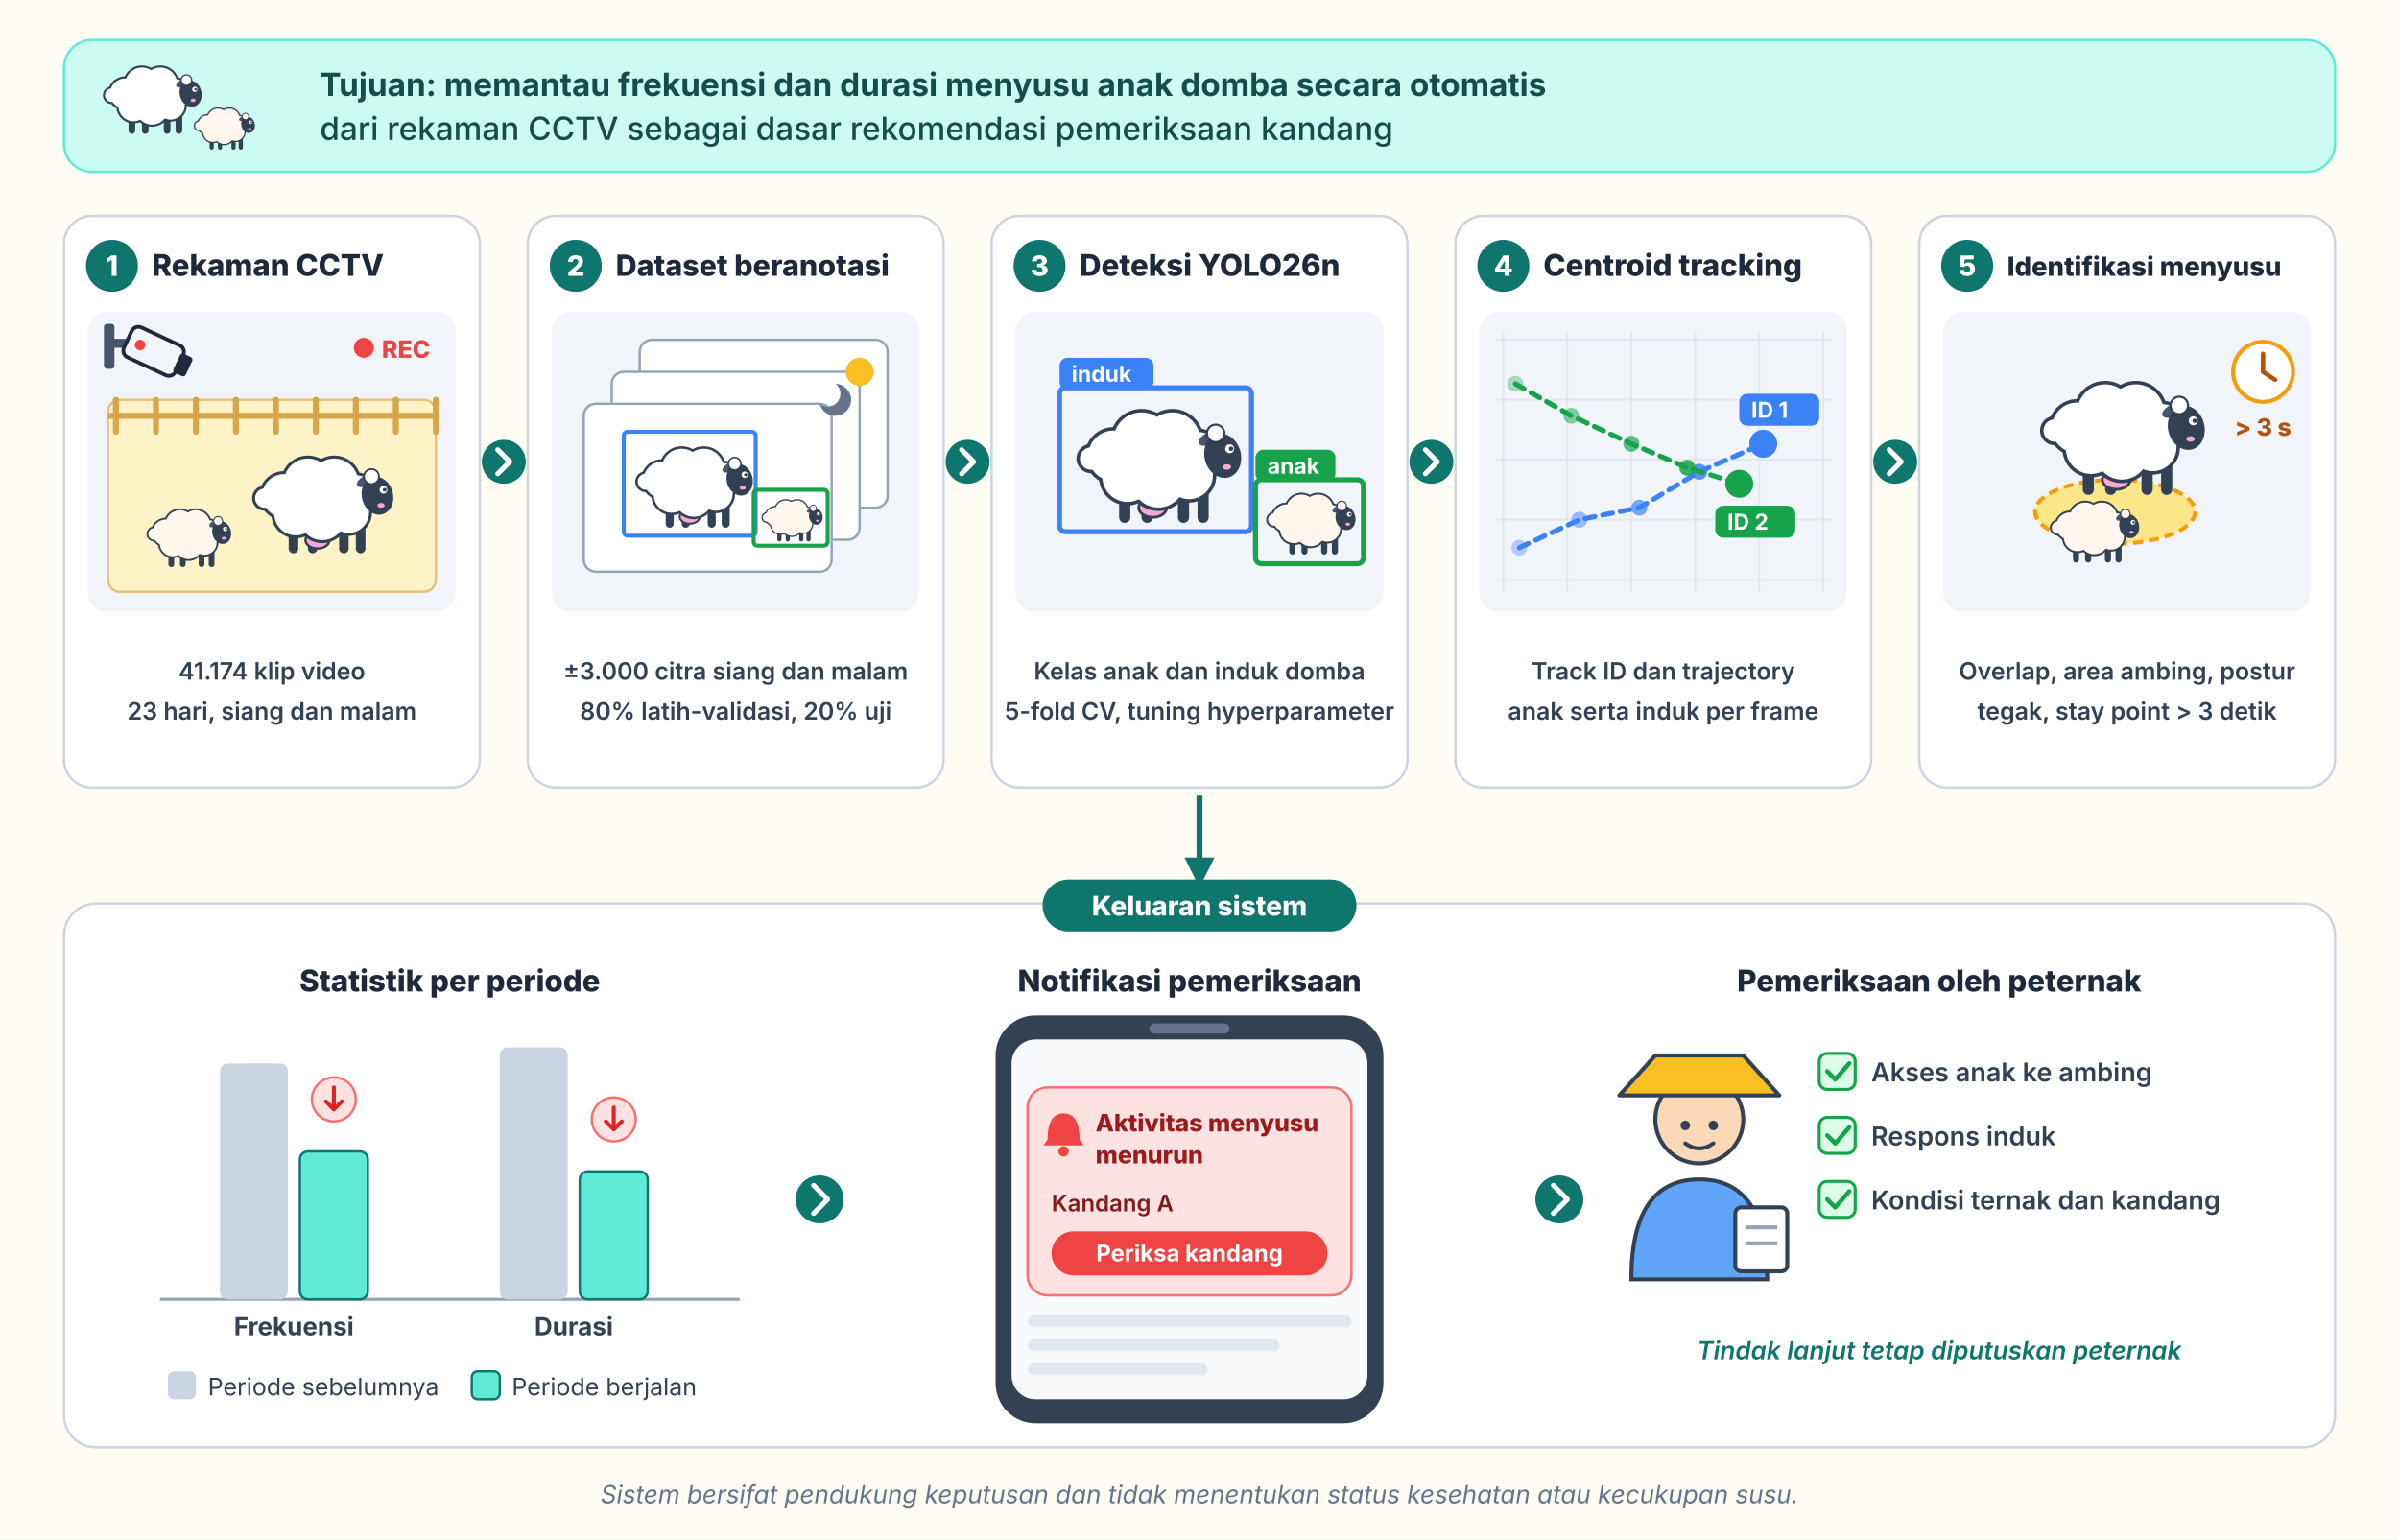
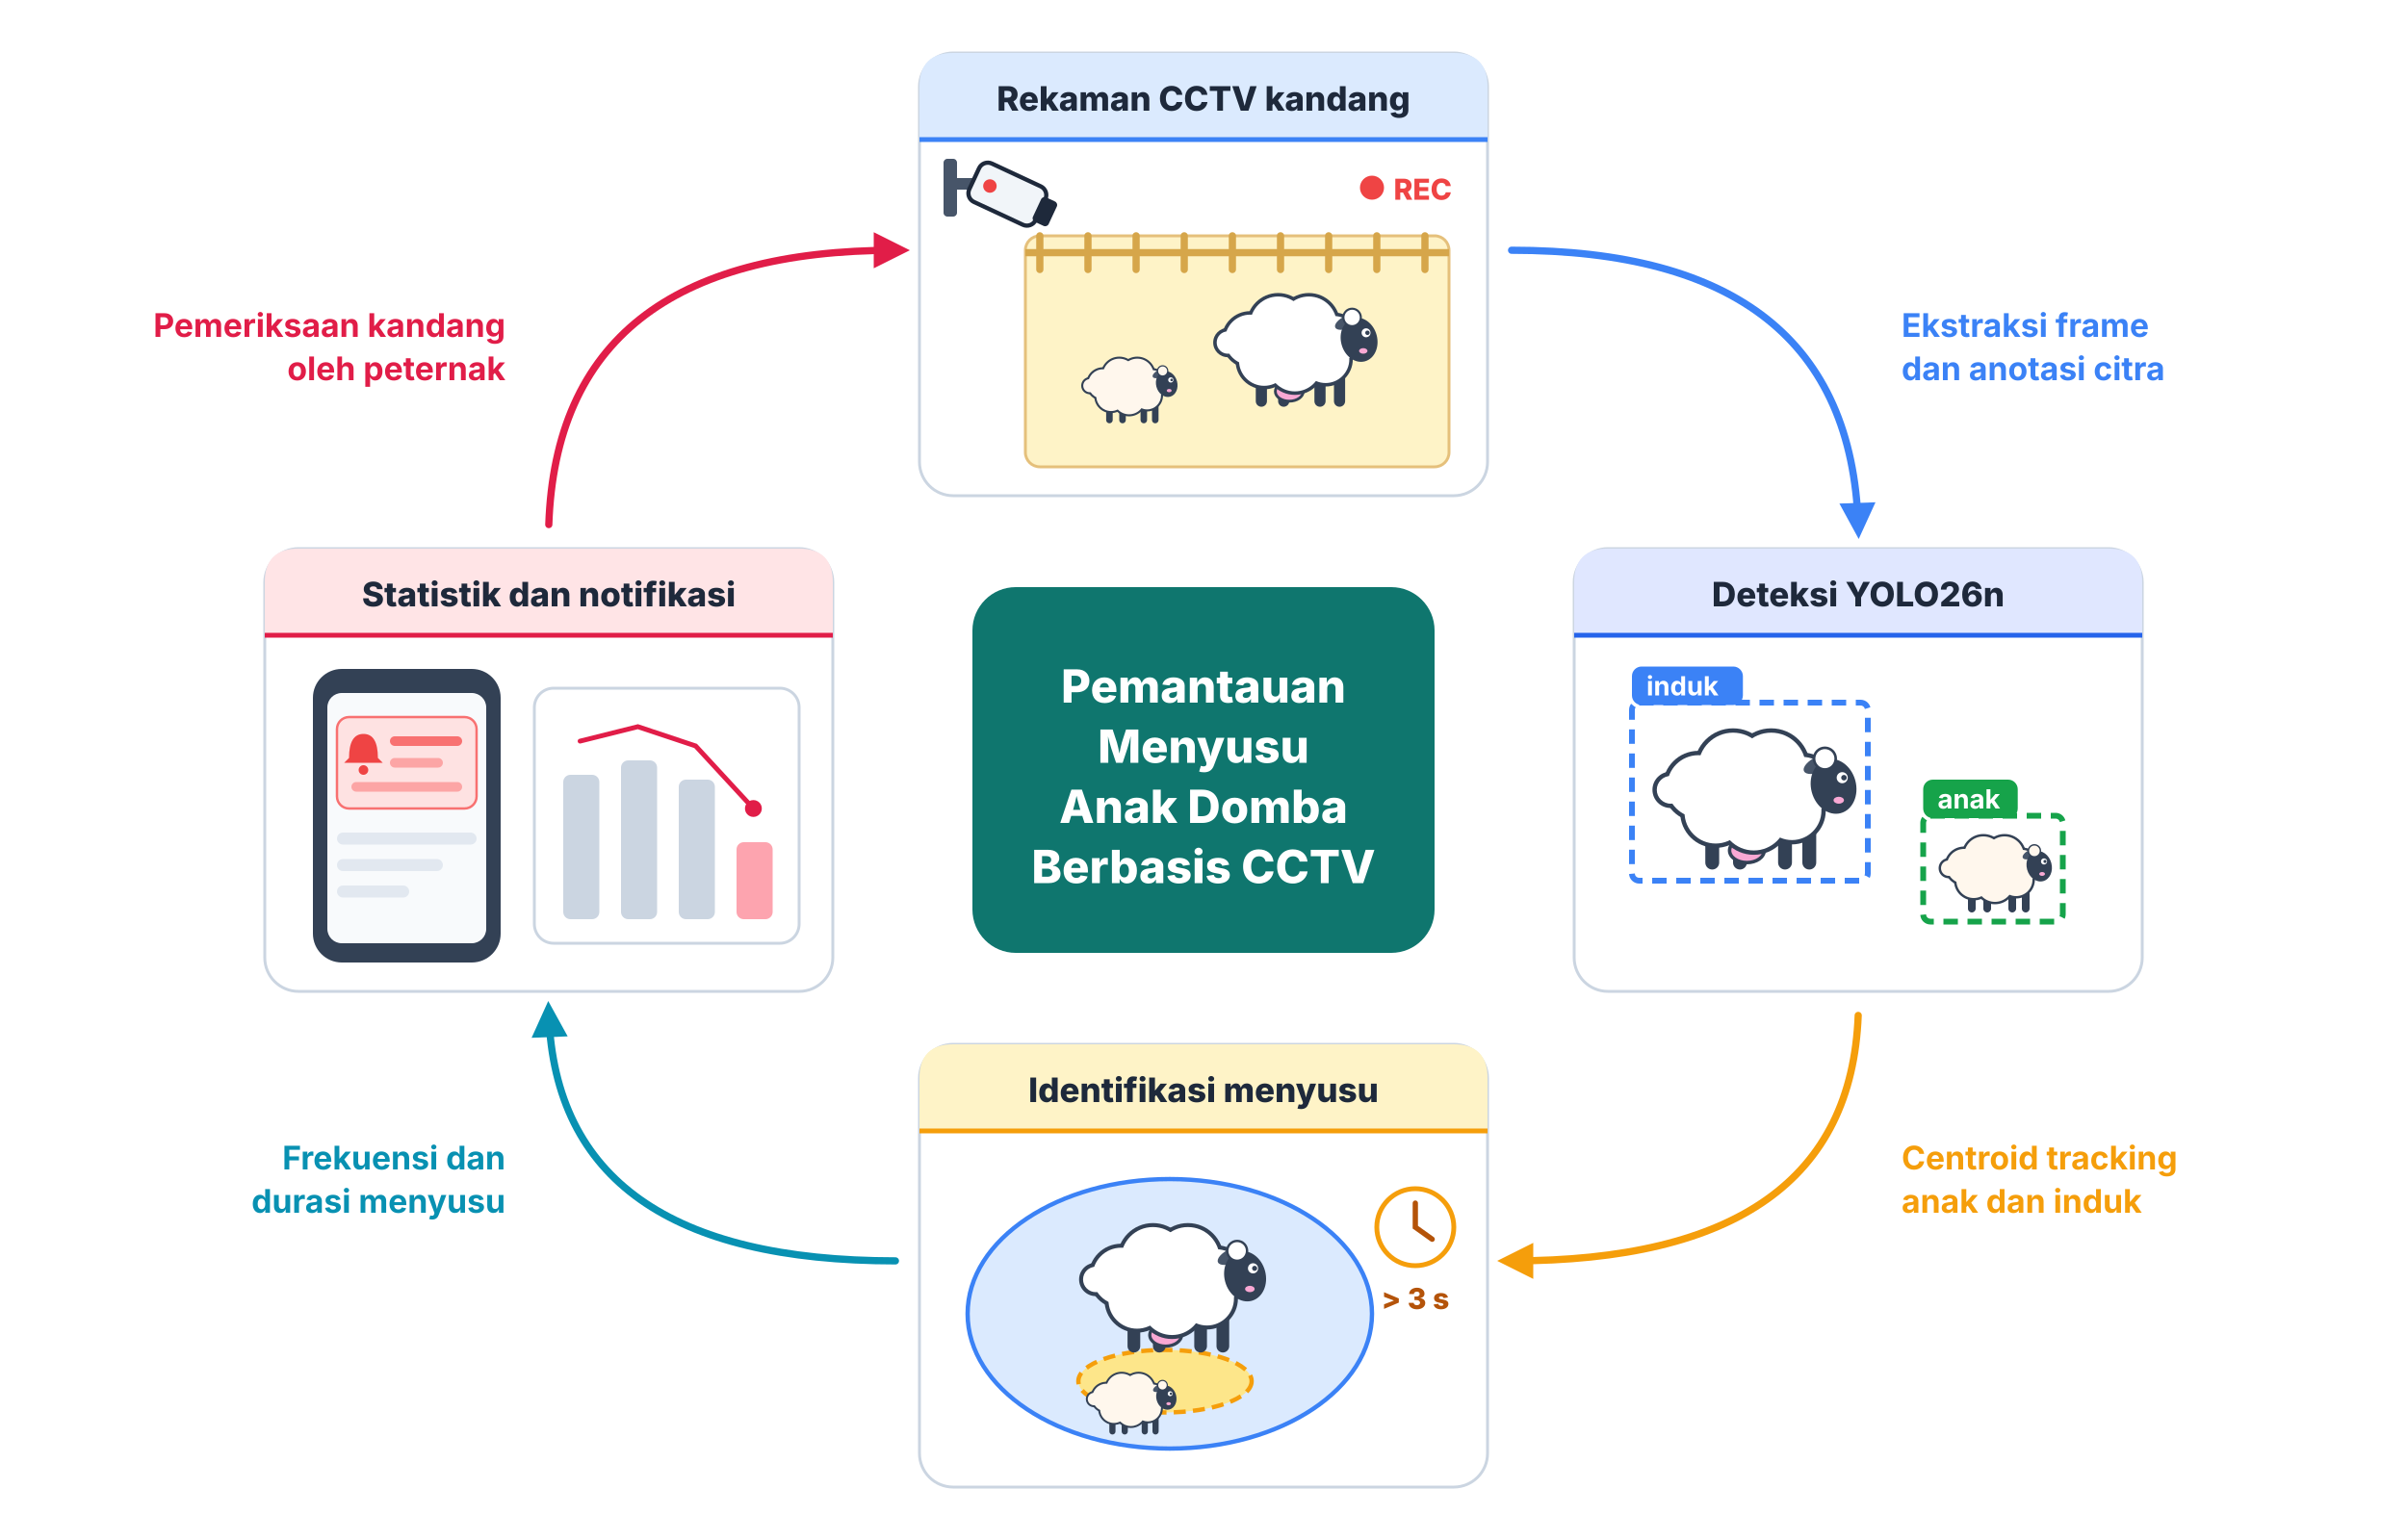
- <svg xmlns="http://www.w3.org/2000/svg" width="1200" height="770" viewBox="0 0 1200 770" font-family="Inter, sans-serif">
+ <svg xmlns="http://www.w3.org/2000/svg" width="1000" height="640" viewBox="0 0 1000 640" font-family="Inter, sans-serif">
  <defs>
-     <marker id="ar" viewBox="0 0 10 10" refX="6" refY="5" markerWidth="5" markerHeight="5" orient="auto">
-       <path d="M0,0 L10,5 L0,10 z" fill="#0f766e" />
+     <marker id="m3b82f6" viewBox="0 0 10 10" refX="6" refY="5" markerWidth="5" markerHeight="5" orient="auto">
+       <path d="M0,0 L10,5 L0,10 z" fill="#3b82f6" />
+     </marker>
+     <marker id="mf59e0b" viewBox="0 0 10 10" refX="6" refY="5" markerWidth="5" markerHeight="5" orient="auto">
+       <path d="M0,0 L10,5 L0,10 z" fill="#f59e0b" />
+     </marker>
+     <marker id="m0891b2" viewBox="0 0 10 10" refX="6" refY="5" markerWidth="5" markerHeight="5" orient="auto">
+       <path d="M0,0 L10,5 L0,10 z" fill="#0891b2" />
+     </marker>
+     <marker id="me11d48" viewBox="0 0 10 10" refX="6" refY="5" markerWidth="5" markerHeight="5" orient="auto">
+       <path d="M0,0 L10,5 L0,10 z" fill="#e11d48" />
    </marker>
  </defs>
-   <rect width="1200" height="770" fill="#fffcf3" />
-   <rect x="32" y="20" width="1136" height="66" rx="14" fill="#ccfbf1" stroke="#5eead4" stroke-width="1.2" />
-   <g transform="translate(50,30) scale(0.42)">
-     <rect x="34" y="62" width="8" height="26" rx="4" fill="#334155" />
-     <rect x="50" y="62" width="8" height="26" rx="4" fill="#334155" />
-     <rect x="76" y="62" width="8" height="26" rx="4" fill="#334155" />
-     <rect x="90" y="62" width="8" height="26" rx="4" fill="#334155" />
+   <rect width="1000" height="640" fill="#ffffff" />
+   <rect x="382" y="22" width="236" height="184" rx="14" fill="#ffffff" stroke="#cbd5e1" stroke-width="1.2" />
+   <path d="M382,58 L382,36 Q382,22 396,22 L604,22 Q618,22 618,36 L618,58 Z" fill="#dbeafe" />
+   <line x1="382" y1="58" x2="618" y2="58" stroke="#3b82f6" stroke-width="2" />
+   <text x="500.0" y="46" text-anchor="middle" font-size="14" font-weight="800" fill="#1e293b">Rekaman CCTV kandang</text>
+   <rect x="654" y="228" width="236" height="184" rx="14" fill="#ffffff" stroke="#cbd5e1" stroke-width="1.2" />
+   <path d="M654,264 L654,242 Q654,228 668,228 L876,228 Q890,228 890,242 L890,264 Z" fill="#e0e7ff" />
+   <line x1="654" y1="264" x2="890" y2="264" stroke="#2563eb" stroke-width="2" />
+   <text x="772.0" y="252" text-anchor="middle" font-size="14" font-weight="800" fill="#1e293b">Deteksi YOLO26n</text>
+   <rect x="382" y="434" width="236" height="184" rx="14" fill="#ffffff" stroke="#cbd5e1" stroke-width="1.2" />
+   <path d="M382,470 L382,448 Q382,434 396,434 L604,434 Q618,434 618,448 L618,470 Z" fill="#fef3c7" />
+   <line x1="382" y1="470" x2="618" y2="470" stroke="#f59e0b" stroke-width="2" />
+   <text x="500.0" y="458" text-anchor="middle" font-size="14" font-weight="800" fill="#1e293b">Identifikasi menyusu</text>
+   <rect x="110" y="228" width="236" height="184" rx="14" fill="#ffffff" stroke="#cbd5e1" stroke-width="1.2" />
+   <path d="M110,264 L110,242 Q110,228 124,228 L332,228 Q346,228 346,242 L346,264 Z" fill="#ffe4e6" />
+   <line x1="110" y1="264" x2="346" y2="264" stroke="#e11d48" stroke-width="2" />
+   <text x="228.0" y="252" text-anchor="middle" font-size="14" font-weight="800" fill="#1e293b">Statistik dan notifikasi</text>
+   <rect x="404" y="244" width="192" height="152" rx="18" fill="#0f766e" />
+   <text x="500" y="292" text-anchor="middle" font-size="19" font-weight="800" fill="#ffffff">Pemantauan</text>
+   <text x="500" y="317" text-anchor="middle" font-size="19" font-weight="800" fill="#ffffff">Menyusu</text>
+   <text x="500" y="342" text-anchor="middle" font-size="19" font-weight="800" fill="#ffffff">Anak Domba</text>
+   <text x="500" y="367" text-anchor="middle" font-size="19" font-weight="800" fill="#ffffff">Berbasis CCTV</text>
+   <rect x="426" y="98" width="176" height="96" rx="6" fill="#fef3c7" stroke="#e5c07b" stroke-width="1.2" />
+   <line x1="432" y1="98" x2="432" y2="112" stroke="#d6a64a" stroke-width="3" stroke-linecap="round" />
+   <line x1="452" y1="98" x2="452" y2="112" stroke="#d6a64a" stroke-width="3" stroke-linecap="round" />
+   <line x1="472" y1="98" x2="472" y2="112" stroke="#d6a64a" stroke-width="3" stroke-linecap="round" />
+   <line x1="492" y1="98" x2="492" y2="112" stroke="#d6a64a" stroke-width="3" stroke-linecap="round" />
+   <line x1="512" y1="98" x2="512" y2="112" stroke="#d6a64a" stroke-width="3" stroke-linecap="round" />
+   <line x1="532" y1="98" x2="532" y2="112" stroke="#d6a64a" stroke-width="3" stroke-linecap="round" />
+   <line x1="552" y1="98" x2="552" y2="112" stroke="#d6a64a" stroke-width="3" stroke-linecap="round" />
+   <line x1="572" y1="98" x2="572" y2="112" stroke="#d6a64a" stroke-width="3" stroke-linecap="round" />
+   <line x1="592" y1="98" x2="592" y2="112" stroke="#d6a64a" stroke-width="3" stroke-linecap="round" />
+   <line x1="426" y1="105" x2="602" y2="105" stroke="#d6a64a" stroke-width="3" />
+   <g transform="translate(392,66) scale(0.8)">
+     <rect x="0" y="0" width="7" height="30" rx="2" fill="#475569" />
+     <rect x="5" y="10" width="14" height="6" fill="#475569" />
+     <g transform="rotate(25 30 18)">
+       <rect x="14" y="6" width="38" height="22" rx="5" fill="#f1f5f9" stroke="#1e293b" stroke-width="2.2" />
+       <rect x="50" y="10" width="9" height="14" rx="2" fill="#1e293b" />
+       <circle cx="23" cy="17" r="3.5" fill="#ef4444" />
+     </g>
+   </g>
+   <circle cx="570" cy="78" r="5" fill="#ef4444" />
+   <text x="579" y="83" font-size="12" font-weight="800" fill="#ef4444">REC</text>
+   <g transform="translate(502,118) scale(0.58)">
+     <rect x="34" y="62" width="8" height="26" rx="4" fill="#334155" />
+     <rect x="50" y="62" width="8" height="26" rx="4" fill="#334155" />
+     <rect x="76" y="62" width="8" height="26" rx="4" fill="#334155" />
+     <rect x="90" y="62" width="8" height="26" rx="4" fill="#334155" />
+     <ellipse cx="58" cy="77" rx="10" ry="7" fill="#f9a8d4" stroke="#334155" stroke-width="2" />
    <circle cx="30" cy="40" r="20.5" fill="#334155" />
    <circle cx="50" cy="29" r="22.5" fill="#334155" />
    <circle cx="72" cy="29" r="22.5" fill="#334155" />
    <circle cx="90" cy="40" r="19.5" fill="#334155" />
    <circle cx="40" cy="55" r="20.5" fill="#334155" />
    <circle cx="62" cy="58" r="21.5" fill="#334155" />
    <circle cx="84" cy="54" r="19.5" fill="#334155" />
    <circle cx="14" cy="42" r="10.5" fill="#334155" />
    <circle cx="30" cy="40" r="18" fill="#ffffff" />
    <circle cx="50" cy="29" r="20" fill="#ffffff" />
    <circle cx="72" cy="29" r="20" fill="#ffffff" />
    <circle cx="90" cy="40" r="17" fill="#ffffff" />
    <circle cx="40" cy="55" r="18" fill="#ffffff" />
    <circle cx="62" cy="58" r="19" fill="#ffffff" />
    <circle cx="84" cy="54" r="17" fill="#ffffff" />
    <circle cx="14" cy="42" r="8" fill="#ffffff" />
    <ellipse cx="100" cy="27" rx="10" ry="4.5" fill="#475569" transform="rotate(-25 100 27)" />
    <ellipse cx="108" cy="40" rx="13" ry="16" fill="#334155" transform="rotate(-15 108 40)" />
    <circle cx="103" cy="24" r="7" fill="#334155" />
    <circle cx="103" cy="24" r="5.5" fill="#ffffff" />
    <circle cx="113" cy="35" r="3.2" fill="#fff" />
    <circle cx="114" cy="35" r="1.6" fill="#334155" />
    <ellipse cx="111" cy="48" rx="3" ry="2" fill="#f9a8d4" />
  </g>
-   <g transform="translate(96,52) scale(0.26)">
+   <g transform="translate(448,146) scale(0.34)">
    <rect x="34" y="62" width="8" height="26" rx="4" fill="#334155" />
    <rect x="50" y="62" width="8" height="26" rx="4" fill="#334155" />
    <rect x="76" y="62" width="8" height="26" rx="4" fill="#334155" />
    <rect x="90" y="62" width="8" height="26" rx="4" fill="#334155" />
    <circle cx="30" cy="40" r="20.5" fill="#334155" />
    <circle cx="50" cy="29" r="22.5" fill="#334155" />
    <circle cx="72" cy="29" r="22.5" fill="#334155" />
    <circle cx="90" cy="40" r="19.5" fill="#334155" />
    <circle cx="40" cy="55" r="20.5" fill="#334155" />
    <circle cx="62" cy="58" r="21.5" fill="#334155" />
    <circle cx="84" cy="54" r="19.5" fill="#334155" />
    <circle cx="14" cy="42" r="10.5" fill="#334155" />
    <circle cx="30" cy="40" r="18" fill="#fff7ed" />
    <circle cx="50" cy="29" r="20" fill="#fff7ed" />
    <circle cx="72" cy="29" r="20" fill="#fff7ed" />
    <circle cx="90" cy="40" r="17" fill="#fff7ed" />
    <circle cx="40" cy="55" r="18" fill="#fff7ed" />
    <circle cx="62" cy="58" r="19" fill="#fff7ed" />
    <circle cx="84" cy="54" r="17" fill="#fff7ed" />
    <circle cx="14" cy="42" r="8" fill="#fff7ed" />
    <ellipse cx="100" cy="27" rx="10" ry="4.5" fill="#475569" transform="rotate(-25 100 27)" />
    <ellipse cx="108" cy="40" rx="13" ry="16" fill="#334155" transform="rotate(-15 108 40)" />
    <circle cx="103" cy="24" r="7" fill="#334155" />
    <circle cx="103" cy="24" r="5.5" fill="#fff7ed" />
    <circle cx="113" cy="35" r="3.2" fill="#fff" />
    <circle cx="114" cy="35" r="1.6" fill="#334155" />
    <ellipse cx="111" cy="48" rx="3" ry="2" fill="#f9a8d4" />
  </g>
-   <text x="160" y="48" font-size="16" font-weight="700" fill="#134e4a">Tujuan: memantau frekuensi dan durasi menyusu anak domba secara otomatis</text>
-   <text x="160" y="70" font-size="16" font-weight="500" fill="#134e4a">dari rekaman CCTV sebagai dasar rekomendasi pemeriksaan kandang</text>
-   <rect x="32" y="108" width="208" height="286" rx="14" fill="#ffffff" stroke="#cbd5e1" stroke-width="1.2" />
-   <circle cx="56" cy="133" r="13" fill="#0f766e" />
-   <text x="56" y="138" text-anchor="middle" font-size="14" font-weight="800" fill="#fff">1</text>
-   <text x="76" y="138" font-size="15.0" font-weight="800" fill="#1e293b">Rekaman CCTV</text>
-   <rect x="44" y="156" width="184" height="150" rx="10" fill="#f1f5f9" />
-   <text x="136.0" y="340" text-anchor="middle" font-size="12" font-weight="600" fill="#334155">41.174 klip video</text>
-   <text x="136.0" y="360" text-anchor="middle" font-size="12" font-weight="600" fill="#334155">23 hari, siang dan malam</text>
-   <rect x="54" y="200" width="164" height="96" rx="6" fill="#fef3c7" stroke="#e5c07b" stroke-width="1.2" />
-   <line x1="58" y1="200" x2="58" y2="216" stroke="#d6a64a" stroke-width="3" stroke-linecap="round" />
-   <line x1="78" y1="200" x2="78" y2="216" stroke="#d6a64a" stroke-width="3" stroke-linecap="round" />
-   <line x1="98" y1="200" x2="98" y2="216" stroke="#d6a64a" stroke-width="3" stroke-linecap="round" />
-   <line x1="118" y1="200" x2="118" y2="216" stroke="#d6a64a" stroke-width="3" stroke-linecap="round" />
-   <line x1="138" y1="200" x2="138" y2="216" stroke="#d6a64a" stroke-width="3" stroke-linecap="round" />
-   <line x1="158" y1="200" x2="158" y2="216" stroke="#d6a64a" stroke-width="3" stroke-linecap="round" />
-   <line x1="178" y1="200" x2="178" y2="216" stroke="#d6a64a" stroke-width="3" stroke-linecap="round" />
-   <line x1="198" y1="200" x2="198" y2="216" stroke="#d6a64a" stroke-width="3" stroke-linecap="round" />
-   <line x1="218" y1="200" x2="218" y2="216" stroke="#d6a64a" stroke-width="3" stroke-linecap="round" />
-   <line x1="54" y1="208" x2="218" y2="208" stroke="#d6a64a" stroke-width="3" />
-   <g transform="translate(52,162) scale(0.75)">
-     <rect x="0" y="0" width="7" height="30" rx="2" fill="#475569" />
-     <rect x="5" y="10" width="14" height="6" fill="#475569" />
-     <g transform="rotate(25 30 18)">
-       <rect x="14" y="6" width="38" height="22" rx="5" fill="#f1f5f9" stroke="#1e293b" stroke-width="2.5" />
-       <rect x="50" y="10" width="9" height="14" rx="2" fill="#1e293b" />
-       <circle cx="23" cy="17" r="3.5" fill="#ef4444" />
-     </g>
-   </g>
-   <circle cx="182" cy="174" r="5" fill="#ef4444" />
-   <text x="191" y="179" font-size="12" font-weight="800" fill="#ef4444">REC</text>
-   <g transform="translate(124,224) scale(0.6)">
+   <g transform="translate(684,298) scale(0.72)">
    <rect x="34" y="62" width="8" height="26" rx="4" fill="#334155" />
    <rect x="50" y="62" width="8" height="26" rx="4" fill="#334155" />
    <rect x="76" y="62" width="8" height="26" rx="4" fill="#334155" />
    <rect x="90" y="62" width="8" height="26" rx="4" fill="#334155" />
    <ellipse cx="58" cy="77" rx="10" ry="7" fill="#f9a8d4" stroke="#334155" stroke-width="2" />
    <circle cx="30" cy="40" r="20.5" fill="#334155" />
    <circle cx="50" cy="29" r="22.5" fill="#334155" />
    <circle cx="72" cy="29" r="22.5" fill="#334155" />
    <circle cx="90" cy="40" r="19.5" fill="#334155" />
    <circle cx="40" cy="55" r="20.5" fill="#334155" />
    <circle cx="62" cy="58" r="21.5" fill="#334155" />
    <circle cx="84" cy="54" r="19.5" fill="#334155" />
    <circle cx="14" cy="42" r="10.5" fill="#334155" />
    <circle cx="30" cy="40" r="18" fill="#ffffff" />
    <circle cx="50" cy="29" r="20" fill="#ffffff" />
    <circle cx="72" cy="29" r="20" fill="#ffffff" />
    <circle cx="90" cy="40" r="17" fill="#ffffff" />
    <circle cx="40" cy="55" r="18" fill="#ffffff" />
    <circle cx="62" cy="58" r="19" fill="#ffffff" />
    <circle cx="84" cy="54" r="17" fill="#ffffff" />
    <circle cx="14" cy="42" r="8" fill="#ffffff" />
    <ellipse cx="100" cy="27" rx="10" ry="4.5" fill="#475569" transform="rotate(-25 100 27)" />
    <ellipse cx="108" cy="40" rx="13" ry="16" fill="#334155" transform="rotate(-15 108 40)" />
    <circle cx="103" cy="24" r="7" fill="#334155" />
    <circle cx="103" cy="24" r="5.5" fill="#ffffff" />
    <circle cx="113" cy="35" r="3.2" fill="#fff" />
    <circle cx="114" cy="35" r="1.6" fill="#334155" />
    <ellipse cx="111" cy="48" rx="3" ry="2" fill="#f9a8d4" />
  </g>
-   <g transform="translate(72,252) scale(0.36)">
+   <rect x="678" y="292" width="98" height="74" rx="3" fill="none" stroke="#3b82f6" stroke-width="2.4" stroke-dasharray="6 4" />
+   <rect x="678" y="277" width="46.1" height="16" rx="4" fill="#3b82f6" />
+   <text x="684" y="289" font-size="11" font-weight="700" fill="#fff">induk</text>
+   <g transform="translate(804,344) scale(0.4)">
    <rect x="34" y="62" width="8" height="26" rx="4" fill="#334155" />
    <rect x="50" y="62" width="8" height="26" rx="4" fill="#334155" />
    <rect x="76" y="62" width="8" height="26" rx="4" fill="#334155" />
    <rect x="90" y="62" width="8" height="26" rx="4" fill="#334155" />
    <circle cx="30" cy="40" r="20.5" fill="#334155" />
    <circle cx="50" cy="29" r="22.5" fill="#334155" />
    <circle cx="72" cy="29" r="22.5" fill="#334155" />
    <circle cx="90" cy="40" r="19.5" fill="#334155" />
    <circle cx="40" cy="55" r="20.5" fill="#334155" />
    <circle cx="62" cy="58" r="21.5" fill="#334155" />
    <circle cx="84" cy="54" r="19.5" fill="#334155" />
    <circle cx="14" cy="42" r="10.5" fill="#334155" />
    <circle cx="30" cy="40" r="18" fill="#fff7ed" />
    <circle cx="50" cy="29" r="20" fill="#fff7ed" />
    <circle cx="72" cy="29" r="20" fill="#fff7ed" />
    <circle cx="90" cy="40" r="17" fill="#fff7ed" />
    <circle cx="40" cy="55" r="18" fill="#fff7ed" />
    <circle cx="62" cy="58" r="19" fill="#fff7ed" />
    <circle cx="84" cy="54" r="17" fill="#fff7ed" />
    <circle cx="14" cy="42" r="8" fill="#fff7ed" />
    <ellipse cx="100" cy="27" rx="10" ry="4.5" fill="#475569" transform="rotate(-25 100 27)" />
    <ellipse cx="108" cy="40" rx="13" ry="16" fill="#334155" transform="rotate(-15 108 40)" />
    <circle cx="103" cy="24" r="7" fill="#334155" />
    <circle cx="103" cy="24" r="5.5" fill="#fff7ed" />
    <circle cx="113" cy="35" r="3.2" fill="#fff" />
    <circle cx="114" cy="35" r="1.6" fill="#334155" />
    <ellipse cx="111" cy="48" rx="3" ry="2" fill="#f9a8d4" />
  </g>
-   <circle cx="252" cy="231" r="11" fill="#0f766e" />
-   <path d="M249,225 L255,231 L249,237" stroke="#fff" stroke-width="2.5" fill="none" stroke-linecap="round" stroke-linejoin="round" />
-   <rect x="264" y="108" width="208" height="286" rx="14" fill="#ffffff" stroke="#cbd5e1" stroke-width="1.2" />
-   <circle cx="288" cy="133" r="13" fill="#0f766e" />
-   <text x="288" y="138" text-anchor="middle" font-size="14" font-weight="800" fill="#fff">2</text>
-   <text x="308" y="138" font-size="14.6" font-weight="800" fill="#1e293b">Dataset beranotasi</text>
-   <rect x="276" y="156" width="184" height="150" rx="10" fill="#f1f5f9" />
-   <text x="368.0" y="340" text-anchor="middle" font-size="12" font-weight="600" fill="#334155">±3.000 citra siang dan malam</text>
-   <text x="368.0" y="360" text-anchor="middle" font-size="12" font-weight="600" fill="#334155">80% latih-validasi, 20% uji</text>
-   <rect x="320" y="170" width="124" height="84" rx="6" fill="#ffffff" stroke="#94a3b8" stroke-width="1.2" />
-   <rect x="306" y="186" width="124" height="84" rx="6" fill="#ffffff" stroke="#94a3b8" stroke-width="1.2" />
-   <rect x="292" y="202" width="124" height="84" rx="6" fill="#ffffff" stroke="#94a3b8" stroke-width="1.2" />
-   <circle cx="430" cy="186" r="7" fill="#fbbf24" />
-   <path d="M418,196 a8,8 0 1 0 8,-10 a6,6 0 1 1 -8,10z" fill="#64748b" transform="translate(-8,6)" />
-   <g transform="translate(316,220) scale(0.5)">
+   <rect x="799" y="339" width="58" height="44" rx="3" fill="none" stroke="#16a34a" stroke-width="2.4" stroke-dasharray="6 4" />
+   <rect x="799" y="324" width="39.28" height="16" rx="4" fill="#16a34a" />
+   <text x="805" y="336" font-size="11" font-weight="700" fill="#fff">anak</text>
+   <ellipse cx="486" cy="546" rx="84" ry="56" fill="#dbeafe" stroke="#3b82f6" stroke-width="1.8" />
+   <ellipse cx="484" cy="574" rx="36" ry="13" fill="#fde68a" stroke="#f59e0b" stroke-width="1.8" stroke-dasharray="5 3" />
+   <g transform="translate(446,504) scale(0.66)">
    <rect x="34" y="62" width="8" height="26" rx="4" fill="#334155" />
    <rect x="50" y="62" width="8" height="26" rx="4" fill="#334155" />
    <rect x="76" y="62" width="8" height="26" rx="4" fill="#334155" />
    <rect x="90" y="62" width="8" height="26" rx="4" fill="#334155" />
    <ellipse cx="58" cy="77" rx="10" ry="7" fill="#f9a8d4" stroke="#334155" stroke-width="2" />
    <circle cx="30" cy="40" r="20.5" fill="#334155" />
    <circle cx="50" cy="29" r="22.5" fill="#334155" />
    <circle cx="72" cy="29" r="22.5" fill="#334155" />
    <circle cx="90" cy="40" r="19.5" fill="#334155" />
    <circle cx="40" cy="55" r="20.5" fill="#334155" />
    <circle cx="62" cy="58" r="21.5" fill="#334155" />
    <circle cx="84" cy="54" r="19.5" fill="#334155" />
    <circle cx="14" cy="42" r="10.5" fill="#334155" />
    <circle cx="30" cy="40" r="18" fill="#ffffff" />
    <circle cx="50" cy="29" r="20" fill="#ffffff" />
    <circle cx="72" cy="29" r="20" fill="#ffffff" />
    <circle cx="90" cy="40" r="17" fill="#ffffff" />
    <circle cx="40" cy="55" r="18" fill="#ffffff" />
    <circle cx="62" cy="58" r="19" fill="#ffffff" />
    <circle cx="84" cy="54" r="17" fill="#ffffff" />
    <circle cx="14" cy="42" r="8" fill="#ffffff" />
    <ellipse cx="100" cy="27" rx="10" ry="4.5" fill="#475569" transform="rotate(-25 100 27)" />
    <ellipse cx="108" cy="40" rx="13" ry="16" fill="#334155" transform="rotate(-15 108 40)" />
    <circle cx="103" cy="24" r="7" fill="#334155" />
    <circle cx="103" cy="24" r="5.5" fill="#ffffff" />
    <circle cx="113" cy="35" r="3.2" fill="#fff" />
    <circle cx="114" cy="35" r="1.6" fill="#334155" />
    <ellipse cx="111" cy="48" rx="3" ry="2" fill="#f9a8d4" />
  </g>
-   <rect x="312" y="216" width="66" height="52" rx="2" fill="none" stroke="#3b82f6" stroke-width="2" />
-   <g transform="translate(380,248) scale(0.26)">
+   <g transform="translate(450,568) scale(0.32)">
    <rect x="34" y="62" width="8" height="26" rx="4" fill="#334155" />
    <rect x="50" y="62" width="8" height="26" rx="4" fill="#334155" />
    <rect x="76" y="62" width="8" height="26" rx="4" fill="#334155" />
    <rect x="90" y="62" width="8" height="26" rx="4" fill="#334155" />
    <circle cx="30" cy="40" r="20.5" fill="#334155" />
    <circle cx="50" cy="29" r="22.5" fill="#334155" />
    <circle cx="72" cy="29" r="22.5" fill="#334155" />
    <circle cx="90" cy="40" r="19.5" fill="#334155" />
    <circle cx="40" cy="55" r="20.5" fill="#334155" />
    <circle cx="62" cy="58" r="21.5" fill="#334155" />
    <circle cx="84" cy="54" r="19.5" fill="#334155" />
    <circle cx="14" cy="42" r="10.5" fill="#334155" />
    <circle cx="30" cy="40" r="18" fill="#fff7ed" />
    <circle cx="50" cy="29" r="20" fill="#fff7ed" />
    <circle cx="72" cy="29" r="20" fill="#fff7ed" />
    <circle cx="90" cy="40" r="17" fill="#fff7ed" />
    <circle cx="40" cy="55" r="18" fill="#fff7ed" />
    <circle cx="62" cy="58" r="19" fill="#fff7ed" />
    <circle cx="84" cy="54" r="17" fill="#fff7ed" />
    <circle cx="14" cy="42" r="8" fill="#fff7ed" />
    <ellipse cx="100" cy="27" rx="10" ry="4.5" fill="#475569" transform="rotate(-25 100 27)" />
    <ellipse cx="108" cy="40" rx="13" ry="16" fill="#334155" transform="rotate(-15 108 40)" />
    <circle cx="103" cy="24" r="7" fill="#334155" />
    <circle cx="103" cy="24" r="5.5" fill="#fff7ed" />
    <circle cx="113" cy="35" r="3.2" fill="#fff" />
    <circle cx="114" cy="35" r="1.6" fill="#334155" />
    <ellipse cx="111" cy="48" rx="3" ry="2" fill="#f9a8d4" />
  </g>
-   <rect x="377" y="245" width="37" height="28" rx="2" fill="none" stroke="#16a34a" stroke-width="2" />
-   <circle cx="484" cy="231" r="11" fill="#0f766e" />
-   <path d="M481,225 L487,231 L481,237" stroke="#fff" stroke-width="2.5" fill="none" stroke-linecap="round" stroke-linejoin="round" />
-   <rect x="496" y="108" width="208" height="286" rx="14" fill="#ffffff" stroke="#cbd5e1" stroke-width="1.2" />
-   <circle cx="520" cy="133" r="13" fill="#0f766e" />
-   <text x="520" y="138" text-anchor="middle" font-size="14" font-weight="800" fill="#fff">3</text>
-   <text x="540" y="138" font-size="15.0" font-weight="800" fill="#1e293b">Deteksi YOLO26n</text>
-   <rect x="508" y="156" width="184" height="150" rx="10" fill="#f1f5f9" />
-   <text x="600.0" y="340" text-anchor="middle" font-size="12" font-weight="600" fill="#334155">Kelas anak dan induk domba</text>
-   <text x="600.0" y="360" text-anchor="middle" font-size="12" font-weight="600" fill="#334155">5-fold CV, tuning hyperparameter</text>
-   <g transform="translate(536,200) scale(0.7)">
-     <rect x="34" y="62" width="8" height="26" rx="4" fill="#334155" />
-     <rect x="50" y="62" width="8" height="26" rx="4" fill="#334155" />
-     <rect x="76" y="62" width="8" height="26" rx="4" fill="#334155" />
-     <rect x="90" y="62" width="8" height="26" rx="4" fill="#334155" />
-     <ellipse cx="58" cy="77" rx="10" ry="7" fill="#f9a8d4" stroke="#334155" stroke-width="2" />
-     <circle cx="30" cy="40" r="20.5" fill="#334155" />
-     <circle cx="50" cy="29" r="22.5" fill="#334155" />
-     <circle cx="72" cy="29" r="22.5" fill="#334155" />
-     <circle cx="90" cy="40" r="19.5" fill="#334155" />
-     <circle cx="40" cy="55" r="20.5" fill="#334155" />
-     <circle cx="62" cy="58" r="21.5" fill="#334155" />
-     <circle cx="84" cy="54" r="19.5" fill="#334155" />
-     <circle cx="14" cy="42" r="10.5" fill="#334155" />
-     <circle cx="30" cy="40" r="18" fill="#ffffff" />
-     <circle cx="50" cy="29" r="20" fill="#ffffff" />
-     <circle cx="72" cy="29" r="20" fill="#ffffff" />
-     <circle cx="90" cy="40" r="17" fill="#ffffff" />
-     <circle cx="40" cy="55" r="18" fill="#ffffff" />
-     <circle cx="62" cy="58" r="19" fill="#ffffff" />
-     <circle cx="84" cy="54" r="17" fill="#ffffff" />
-     <circle cx="14" cy="42" r="8" fill="#ffffff" />
-     <ellipse cx="100" cy="27" rx="10" ry="4.5" fill="#475569" transform="rotate(-25 100 27)" />
-     <ellipse cx="108" cy="40" rx="13" ry="16" fill="#334155" transform="rotate(-15 108 40)" />
-     <circle cx="103" cy="24" r="7" fill="#334155" />
-     <circle cx="103" cy="24" r="5.5" fill="#ffffff" />
-     <circle cx="113" cy="35" r="3.2" fill="#fff" />
-     <circle cx="114" cy="35" r="1.6" fill="#334155" />
-     <ellipse cx="111" cy="48" rx="3" ry="2" fill="#f9a8d4" />
-   </g>
-   <rect x="530" y="194" width="96" height="72" rx="3" fill="none" stroke="#3b82f6" stroke-width="2.5" />
-   <rect x="530" y="179" width="47" height="16" rx="4" fill="#3b82f6" />
-   <text x="536" y="191" font-size="11" font-weight="700" fill="#fff">induk</text>
-   <g transform="translate(632,244) scale(0.38)">
-     <rect x="34" y="62" width="8" height="26" rx="4" fill="#334155" />
-     <rect x="50" y="62" width="8" height="26" rx="4" fill="#334155" />
-     <rect x="76" y="62" width="8" height="26" rx="4" fill="#334155" />
-     <rect x="90" y="62" width="8" height="26" rx="4" fill="#334155" />
-     <circle cx="30" cy="40" r="20.5" fill="#334155" />
-     <circle cx="50" cy="29" r="22.5" fill="#334155" />
-     <circle cx="72" cy="29" r="22.5" fill="#334155" />
-     <circle cx="90" cy="40" r="19.5" fill="#334155" />
-     <circle cx="40" cy="55" r="20.5" fill="#334155" />
-     <circle cx="62" cy="58" r="21.5" fill="#334155" />
-     <circle cx="84" cy="54" r="19.5" fill="#334155" />
-     <circle cx="14" cy="42" r="10.5" fill="#334155" />
-     <circle cx="30" cy="40" r="18" fill="#fff7ed" />
-     <circle cx="50" cy="29" r="20" fill="#fff7ed" />
-     <circle cx="72" cy="29" r="20" fill="#fff7ed" />
-     <circle cx="90" cy="40" r="17" fill="#fff7ed" />
-     <circle cx="40" cy="55" r="18" fill="#fff7ed" />
-     <circle cx="62" cy="58" r="19" fill="#fff7ed" />
-     <circle cx="84" cy="54" r="17" fill="#fff7ed" />
-     <circle cx="14" cy="42" r="8" fill="#fff7ed" />
-     <ellipse cx="100" cy="27" rx="10" ry="4.5" fill="#475569" transform="rotate(-25 100 27)" />
-     <ellipse cx="108" cy="40" rx="13" ry="16" fill="#334155" transform="rotate(-15 108 40)" />
-     <circle cx="103" cy="24" r="7" fill="#334155" />
-     <circle cx="103" cy="24" r="5.5" fill="#fff7ed" />
-     <circle cx="113" cy="35" r="3.2" fill="#fff" />
-     <circle cx="114" cy="35" r="1.6" fill="#334155" />
-     <ellipse cx="111" cy="48" rx="3" ry="2" fill="#f9a8d4" />
-   </g>
-   <rect x="628" y="240" width="54" height="42" rx="3" fill="none" stroke="#16a34a" stroke-width="2.5" />
-   <rect x="628" y="225" width="40" height="16" rx="4" fill="#16a34a" />
-   <text x="634" y="237" font-size="11" font-weight="700" fill="#fff">anak</text>
-   <circle cx="716" cy="231" r="11" fill="#0f766e" />
-   <path d="M713,225 L719,231 L713,237" stroke="#fff" stroke-width="2.5" fill="none" stroke-linecap="round" stroke-linejoin="round" />
-   <rect x="728" y="108" width="208" height="286" rx="14" fill="#ffffff" stroke="#cbd5e1" stroke-width="1.2" />
-   <circle cx="752" cy="133" r="13" fill="#0f766e" />
-   <text x="752" y="138" text-anchor="middle" font-size="14" font-weight="800" fill="#fff">4</text>
-   <text x="772" y="138" font-size="15.0" font-weight="800" fill="#1e293b">Centroid tracking</text>
-   <rect x="740" y="156" width="184" height="150" rx="10" fill="#f1f5f9" />
-   <text x="832.0" y="340" text-anchor="middle" font-size="12" font-weight="600" fill="#334155">Track ID dan trajectory</text>
-   <text x="832.0" y="360" text-anchor="middle" font-size="12" font-weight="600" fill="#334155">anak serta induk per frame</text>
-   <line x1="752" y1="166" x2="752" y2="296" stroke="#e2e8f0" stroke-width="1" />
-   <line x1="784" y1="166" x2="784" y2="296" stroke="#e2e8f0" stroke-width="1" />
-   <line x1="816" y1="166" x2="816" y2="296" stroke="#e2e8f0" stroke-width="1" />
-   <line x1="848" y1="166" x2="848" y2="296" stroke="#e2e8f0" stroke-width="1" />
-   <line x1="880" y1="166" x2="880" y2="296" stroke="#e2e8f0" stroke-width="1" />
-   <line x1="912" y1="166" x2="912" y2="296" stroke="#e2e8f0" stroke-width="1" />
-   <line x1="748" y1="170" x2="916" y2="170" stroke="#e2e8f0" stroke-width="1" />
-   <line x1="748" y1="200" x2="916" y2="200" stroke="#e2e8f0" stroke-width="1" />
-   <line x1="748" y1="230" x2="916" y2="230" stroke="#e2e8f0" stroke-width="1" />
-   <line x1="748" y1="260" x2="916" y2="260" stroke="#e2e8f0" stroke-width="1" />
-   <line x1="748" y1="290" x2="916" y2="290" stroke="#e2e8f0" stroke-width="1" />
-   <polyline points="760,274 790,260 820,254 850,236 882,222" fill="none" stroke="#3b82f6" stroke-width="2.5" stroke-dasharray="5 4" stroke-linecap="round" />
-   <circle cx="760" cy="274" r="4" fill="#3b82f6" opacity="0.35" />
-   <circle cx="790" cy="260" r="4" fill="#3b82f6" opacity="0.51" />
-   <circle cx="820" cy="254" r="4" fill="#3b82f6" opacity="0.68" />
-   <circle cx="850" cy="236" r="4" fill="#3b82f6" opacity="0.84" />
-   <circle cx="882" cy="222" r="7" fill="#3b82f6" opacity="1.00" />
-   <rect x="870" y="197" width="40" height="16" rx="4" fill="#3b82f6" />
-   <text x="876" y="209" font-size="11" font-weight="700" fill="#fff">ID 1</text>
-   <polyline points="758,192 786,208 816,222 844,234 870,242" fill="none" stroke="#16a34a" stroke-width="2.5" stroke-dasharray="5 4" stroke-linecap="round" />
-   <circle cx="758" cy="192" r="4" fill="#16a34a" opacity="0.35" />
-   <circle cx="786" cy="208" r="4" fill="#16a34a" opacity="0.51" />
-   <circle cx="816" cy="222" r="4" fill="#16a34a" opacity="0.68" />
-   <circle cx="844" cy="234" r="4" fill="#16a34a" opacity="0.84" />
-   <circle cx="870" cy="242" r="7" fill="#16a34a" opacity="1.00" />
-   <rect x="858" y="253" width="40" height="16" rx="4" fill="#16a34a" />
-   <text x="864" y="265" font-size="11" font-weight="700" fill="#fff">ID 2</text>
-   <circle cx="948" cy="231" r="11" fill="#0f766e" />
-   <path d="M945,225 L951,231 L945,237" stroke="#fff" stroke-width="2.5" fill="none" stroke-linecap="round" stroke-linejoin="round" />
-   <rect x="960" y="108" width="208" height="286" rx="14" fill="#ffffff" stroke="#cbd5e1" stroke-width="1.2" />
-   <circle cx="984" cy="133" r="13" fill="#0f766e" />
-   <text x="984" y="138" text-anchor="middle" font-size="14" font-weight="800" fill="#fff">5</text>
-   <text x="1004" y="138" font-size="13.2" font-weight="800" fill="#1e293b">Identifikasi menyusu</text>
-   <rect x="972" y="156" width="184" height="150" rx="10" fill="#f1f5f9" />
-   <text x="1064.0" y="340" text-anchor="middle" font-size="12" font-weight="600" fill="#334155">Overlap, area ambing, postur</text>
-   <text x="1064.0" y="360" text-anchor="middle" font-size="12" font-weight="600" fill="#334155">tegak, stay point &gt; 3 detik</text>
-   <ellipse cx="1058" cy="256" rx="40" ry="16" fill="#fde68a" stroke="#f59e0b" stroke-width="2" stroke-dasharray="5 3" />
-   <g transform="translate(1018,186) scale(0.7)">
-     <rect x="34" y="62" width="8" height="26" rx="4" fill="#334155" />
-     <rect x="50" y="62" width="8" height="26" rx="4" fill="#334155" />
-     <rect x="76" y="62" width="8" height="26" rx="4" fill="#334155" />
-     <rect x="90" y="62" width="8" height="26" rx="4" fill="#334155" />
-     <ellipse cx="58" cy="77" rx="10" ry="7" fill="#f9a8d4" stroke="#334155" stroke-width="2" />
-     <circle cx="30" cy="40" r="20.5" fill="#334155" />
-     <circle cx="50" cy="29" r="22.5" fill="#334155" />
-     <circle cx="72" cy="29" r="22.5" fill="#334155" />
-     <circle cx="90" cy="40" r="19.5" fill="#334155" />
-     <circle cx="40" cy="55" r="20.5" fill="#334155" />
-     <circle cx="62" cy="58" r="21.5" fill="#334155" />
-     <circle cx="84" cy="54" r="19.5" fill="#334155" />
-     <circle cx="14" cy="42" r="10.5" fill="#334155" />
-     <circle cx="30" cy="40" r="18" fill="#ffffff" />
-     <circle cx="50" cy="29" r="20" fill="#ffffff" />
-     <circle cx="72" cy="29" r="20" fill="#ffffff" />
-     <circle cx="90" cy="40" r="17" fill="#ffffff" />
-     <circle cx="40" cy="55" r="18" fill="#ffffff" />
-     <circle cx="62" cy="58" r="19" fill="#ffffff" />
-     <circle cx="84" cy="54" r="17" fill="#ffffff" />
-     <circle cx="14" cy="42" r="8" fill="#ffffff" />
-     <ellipse cx="100" cy="27" rx="10" ry="4.5" fill="#475569" transform="rotate(-25 100 27)" />
-     <ellipse cx="108" cy="40" rx="13" ry="16" fill="#334155" transform="rotate(-15 108 40)" />
-     <circle cx="103" cy="24" r="7" fill="#334155" />
-     <circle cx="103" cy="24" r="5.5" fill="#ffffff" />
-     <circle cx="113" cy="35" r="3.2" fill="#fff" />
-     <circle cx="114" cy="35" r="1.6" fill="#334155" />
-     <ellipse cx="111" cy="48" rx="3" ry="2" fill="#f9a8d4" />
-   </g>
-   <g transform="translate(1024,248) scale(0.38)">
-     <rect x="34" y="62" width="8" height="26" rx="4" fill="#334155" />
-     <rect x="50" y="62" width="8" height="26" rx="4" fill="#334155" />
-     <rect x="76" y="62" width="8" height="26" rx="4" fill="#334155" />
-     <rect x="90" y="62" width="8" height="26" rx="4" fill="#334155" />
-     <circle cx="30" cy="40" r="20.5" fill="#334155" />
-     <circle cx="50" cy="29" r="22.5" fill="#334155" />
-     <circle cx="72" cy="29" r="22.5" fill="#334155" />
-     <circle cx="90" cy="40" r="19.5" fill="#334155" />
-     <circle cx="40" cy="55" r="20.5" fill="#334155" />
-     <circle cx="62" cy="58" r="21.5" fill="#334155" />
-     <circle cx="84" cy="54" r="19.5" fill="#334155" />
-     <circle cx="14" cy="42" r="10.5" fill="#334155" />
-     <circle cx="30" cy="40" r="18" fill="#fff7ed" />
-     <circle cx="50" cy="29" r="20" fill="#fff7ed" />
-     <circle cx="72" cy="29" r="20" fill="#fff7ed" />
-     <circle cx="90" cy="40" r="17" fill="#fff7ed" />
-     <circle cx="40" cy="55" r="18" fill="#fff7ed" />
-     <circle cx="62" cy="58" r="19" fill="#fff7ed" />
-     <circle cx="84" cy="54" r="17" fill="#fff7ed" />
-     <circle cx="14" cy="42" r="8" fill="#fff7ed" />
-     <ellipse cx="100" cy="27" rx="10" ry="4.5" fill="#475569" transform="rotate(-25 100 27)" />
-     <ellipse cx="108" cy="40" rx="13" ry="16" fill="#334155" transform="rotate(-15 108 40)" />
-     <circle cx="103" cy="24" r="7" fill="#334155" />
-     <circle cx="103" cy="24" r="5.5" fill="#fff7ed" />
-     <circle cx="113" cy="35" r="3.2" fill="#fff" />
-     <circle cx="114" cy="35" r="1.6" fill="#334155" />
-     <ellipse cx="111" cy="48" rx="3" ry="2" fill="#f9a8d4" />
-   </g>
-   <circle cx="1132" cy="186" r="15" fill="#ffffff" stroke="#f59e0b" stroke-width="2" />
-   <path d="M1132,177 L1132,186 L1138,190" stroke="#b45309" stroke-width="2.2" fill="none" stroke-linecap="round" />
-   <text x="1132" y="218" text-anchor="middle" font-size="12" font-weight="800" fill="#b45309">&gt; 3 s</text>
-   <line x1="600" y1="398" x2="600" y2="438" stroke="#0f766e" stroke-width="3" marker-end="url(#ar)" />
-   <rect x="32" y="452" width="1136" height="272" rx="16" fill="#ffffff" stroke="#cbd5e1" stroke-width="1.2" />
-   <rect x="521.5" y="440" width="157.0" height="26" rx="13" fill="#0f766e" />
-   <text x="600" y="458" text-anchor="middle" font-size="13.5" font-weight="800" fill="#fff">Keluaran sistem</text>
-   <text x="225" y="496" text-anchor="middle" font-size="15" font-weight="800" fill="#1e293b">Statistik per periode</text>
-   <text x="595" y="496" text-anchor="middle" font-size="15" font-weight="800" fill="#1e293b">Notifikasi pemeriksaan</text>
-   <text x="970" y="496" text-anchor="middle" font-size="15" font-weight="800" fill="#1e293b">Pemeriksaan oleh peternak</text>
-   <line x1="80" y1="650" x2="370" y2="650" stroke="#94a3b8" stroke-width="1.5" />
-   <rect x="110" y="532" width="34" height="118" rx="4" fill="#cbd5e1" />
-   <rect x="150" y="576" width="34" height="74" rx="4" fill="#5eead4" stroke="#0f766e" stroke-width="1.2" />
-   <text x="147" y="668" text-anchor="middle" font-size="12.5" font-weight="700" fill="#334155">Frekuensi</text>
-   <circle cx="167" cy="550" r="11" fill="#fee2e2" stroke="#f87171" stroke-width="1.2" />
-   <path d="M167,544 L167,555 M163,551 L167,555 L171,551" stroke="#dc2626" stroke-width="2" fill="none" stroke-linecap="round" stroke-linejoin="round" />
-   <rect x="250" y="524" width="34" height="126" rx="4" fill="#cbd5e1" />
-   <rect x="290" y="586" width="34" height="64" rx="4" fill="#5eead4" stroke="#0f766e" stroke-width="1.2" />
-   <text x="287" y="668" text-anchor="middle" font-size="12.5" font-weight="700" fill="#334155">Durasi</text>
-   <circle cx="307" cy="560" r="11" fill="#fee2e2" stroke="#f87171" stroke-width="1.2" />
-   <path d="M307,554 L307,565 M303,561 L307,565 L311,561" stroke="#dc2626" stroke-width="2" fill="none" stroke-linecap="round" stroke-linejoin="round" />
-   <rect x="84" y="686" width="14" height="14" rx="3" fill="#cbd5e1" />
-   <text x="104" y="698" font-size="12" fill="#334155">Periode sebelumnya</text>
-   <rect x="236" y="686" width="14" height="14" rx="3" fill="#5eead4" stroke="#0f766e" stroke-width="1.2" />
-   <text x="256" y="698" font-size="12" fill="#334155">Periode berjalan</text>
-   <rect x="498" y="508" width="194" height="204" rx="20" fill="#334155" />
-   <rect x="506" y="520" width="178" height="180" rx="12" fill="#f8fafc" />
-   <rect x="575" y="512" width="40" height="5" rx="2.5" fill="#64748b" />
-   <rect x="514" y="544" width="162" height="104" rx="10" fill="#fee2e2" stroke="#f87171" stroke-width="1.2" />
-   <g transform="translate(532,566)">
-     <path d="M-8,4 Q-8,-9 0,-9 Q8,-9 8,4 L10,7 L-10,7 Z" fill="#ef4444" />
-     <circle cx="0" cy="10" r="2.6" fill="#ef4444" />
-   </g>
-   <text x="548" y="566" font-size="12" font-weight="800" fill="#991b1b">Aktivitas menyusu</text>
-   <text x="548" y="582" font-size="12" font-weight="800" fill="#991b1b">menurun</text>
-   <text x="526" y="606" font-size="11.5" font-weight="600" fill="#7f1d1d">Kandang A</text>
-   <rect x="526" y="616" width="138" height="22" rx="11" fill="#ef4444" />
-   <text x="595" y="631" text-anchor="middle" font-size="11.5" font-weight="700" fill="#fff">Periksa kandang</text>
-   <rect x="514" y="658" width="162" height="6" rx="3" fill="#e2e8f0" />
-   <rect x="514" y="670" width="126" height="6" rx="3" fill="#e2e8f0" />
-   <rect x="514" y="682" width="90" height="6" rx="3" fill="#e2e8f0" />
-   <circle cx="850" cy="560" r="22" fill="#fcd9b6" stroke="#334155" stroke-width="2" />
-   <path d="M810,548 L890,548 L872,528 L828,528 Z" fill="#fbbf24" stroke="#334155" stroke-width="2" stroke-linejoin="round" />
-   <circle cx="843" cy="563" r="2.4" fill="#334155" />
-   <circle cx="857" cy="563" r="2.4" fill="#334155" />
-   <path d="M843,572 Q850,577 857,572" stroke="#334155" stroke-width="2" fill="none" stroke-linecap="round" />
-   <path d="M816,640 Q816,590 850,590 Q884,590 884,640 Z" fill="#60a5fa" stroke="#334155" stroke-width="2" />
-   <rect x="868" y="604" width="26" height="32" rx="3" fill="#ffffff" stroke="#334155" stroke-width="2" />
-   <line x1="873" y1="614" x2="889" y2="614" stroke="#94a3b8" stroke-width="2" />
-   <line x1="873" y1="622" x2="889" y2="622" stroke="#94a3b8" stroke-width="2" />
-   <rect x="910" y="527" width="18" height="18" rx="4" fill="#dcfce7" stroke="#16a34a" stroke-width="1.5" />
-   <path d="M914,536 L918,540 L925,532" stroke="#16a34a" stroke-width="2.2" fill="none" stroke-linecap="round" stroke-linejoin="round" />
-   <text x="936" y="541" font-size="13" font-weight="600" fill="#334155">Akses anak ke ambing</text>
-   <rect x="910" y="559" width="18" height="18" rx="4" fill="#dcfce7" stroke="#16a34a" stroke-width="1.5" />
-   <path d="M914,568 L918,572 L925,564" stroke="#16a34a" stroke-width="2.2" fill="none" stroke-linecap="round" stroke-linejoin="round" />
-   <text x="936" y="573" font-size="13" font-weight="600" fill="#334155">Respons induk</text>
-   <rect x="910" y="591" width="18" height="18" rx="4" fill="#dcfce7" stroke="#16a34a" stroke-width="1.5" />
-   <path d="M914,600 L918,604 L925,596" stroke="#16a34a" stroke-width="2.2" fill="none" stroke-linecap="round" stroke-linejoin="round" />
-   <text x="936" y="605" font-size="13" font-weight="600" fill="#334155">Kondisi ternak dan kandang</text>
-   <text x="970" y="680" text-anchor="middle" font-size="12.5" font-style="italic" font-weight="600" fill="#0f766e">Tindak lanjut tetap diputuskan peternak</text>
-   <circle cx="410" cy="600" r="12" fill="#0f766e" />
-   <path d="M407,593 L414,600 L407,607" stroke="#fff" stroke-width="2.5" fill="none" stroke-linecap="round" stroke-linejoin="round" />
-   <circle cx="780" cy="600" r="12" fill="#0f766e" />
-   <path d="M777,593 L784,600 L777,607" stroke="#fff" stroke-width="2.5" fill="none" stroke-linecap="round" stroke-linejoin="round" />
-   <text x="600" y="752" text-anchor="middle" font-size="12.5" font-style="italic" fill="#64748b">Sistem bersifat pendukung keputusan dan tidak menentukan status kesehatan atau kecukupan susu.</text>
+   <circle cx="588" cy="510" r="16" fill="#ffffff" stroke="#f59e0b" stroke-width="2" />
+   <path d="M588,500 L588,510 L595,515" stroke="#b45309" stroke-width="2.2" fill="none" stroke-linecap="round" />
+   <text x="588" y="544" text-anchor="middle" font-size="12" font-weight="800" fill="#b45309">&gt; 3 s</text>
+   <rect x="130" y="278" width="78" height="122" rx="12" fill="#334155" />
+   <rect x="136" y="288" width="66" height="104" rx="6" fill="#f8fafc" />
+   <rect x="140" y="298" width="58" height="38" rx="5" fill="#fee2e2" stroke="#f87171" stroke-width="1" />
+   <g transform="translate(151,312)">
+     <path d="M-6,3 Q-6,-7 0,-7 Q6,-7 6,3 L8,5 L-8,5 Z" fill="#ef4444" />
+     <circle cx="0" cy="8" r="2" fill="#ef4444" />
+   </g>
+   <rect x="162" y="306" width="30" height="4" rx="2" fill="#f87171" />
+   <rect x="162" y="315" width="22" height="4" rx="2" fill="#fca5a5" />
+   <rect x="146" y="325" width="46" height="4" rx="2" fill="#fca5a5" />
+   <rect x="140" y="346" width="58" height="5" rx="2.5" fill="#e2e8f0" />
+   <rect x="140" y="357" width="44" height="5" rx="2.5" fill="#e2e8f0" />
+   <rect x="140" y="368" width="30" height="5" rx="2.5" fill="#e2e8f0" />
+   <rect x="222" y="286" width="110" height="106" rx="8" fill="#ffffff" stroke="#cbd5e1" stroke-width="1.2" />
+   <rect x="234" y="322" width="15" height="60" rx="3" fill="#cbd5e1" />
+   <rect x="258" y="316" width="15" height="66" rx="3" fill="#cbd5e1" />
+   <rect x="282" y="324" width="15" height="58" rx="3" fill="#cbd5e1" />
+   <rect x="306" y="350" width="15" height="32" rx="3" fill="#fda4af" />
+   <path d="M241,308 L265,302 L289,310 L313,336" stroke="#e11d48" stroke-width="2" fill="none" stroke-linecap="round" />
+   <circle cx="313" cy="336" r="3.5" fill="#e11d48" />
+   <path d="M628,104 Q768,104 772,218" fill="none" stroke="#3b82f6" stroke-width="3" stroke-linecap="round" marker-end="url(#m3b82f6)" />
+   <text x="790" y="140" text-anchor="start" font-size="13.5" font-weight="700" fill="#3b82f6">Ekstraksi frame</text>
+   <text x="790" y="158" text-anchor="start" font-size="13.5" font-weight="700" fill="#3b82f6">dan anotasi citra</text>
+   <path d="M772,422 Q768,524 628,524" fill="none" stroke="#f59e0b" stroke-width="3" stroke-linecap="round" marker-end="url(#mf59e0b)" />
+   <text x="790" y="486" text-anchor="start" font-size="13.5" font-weight="700" fill="#f59e0b">Centroid tracking</text>
+   <text x="790" y="504" text-anchor="start" font-size="13.5" font-weight="700" fill="#f59e0b">anak dan induk</text>
+   <path d="M372,524 Q232,524 228,422" fill="none" stroke="#0891b2" stroke-width="3" stroke-linecap="round" marker-end="url(#m0891b2)" />
+   <text x="210" y="486" text-anchor="end" font-size="13.5" font-weight="700" fill="#0891b2">Frekuensi dan</text>
+   <text x="210" y="504" text-anchor="end" font-size="13.5" font-weight="700" fill="#0891b2">durasi menyusu</text>
+   <path d="M228,218 Q232,104 372,104" fill="none" stroke="#e11d48" stroke-width="3" stroke-linecap="round" marker-end="url(#me11d48)" />
+   <text x="210" y="140" text-anchor="end" font-size="13.5" font-weight="700" fill="#e11d48">Pemeriksaan kandang</text>
+   <text x="210" y="158" text-anchor="end" font-size="13.5" font-weight="700" fill="#e11d48">oleh peternak</text>
</svg>
